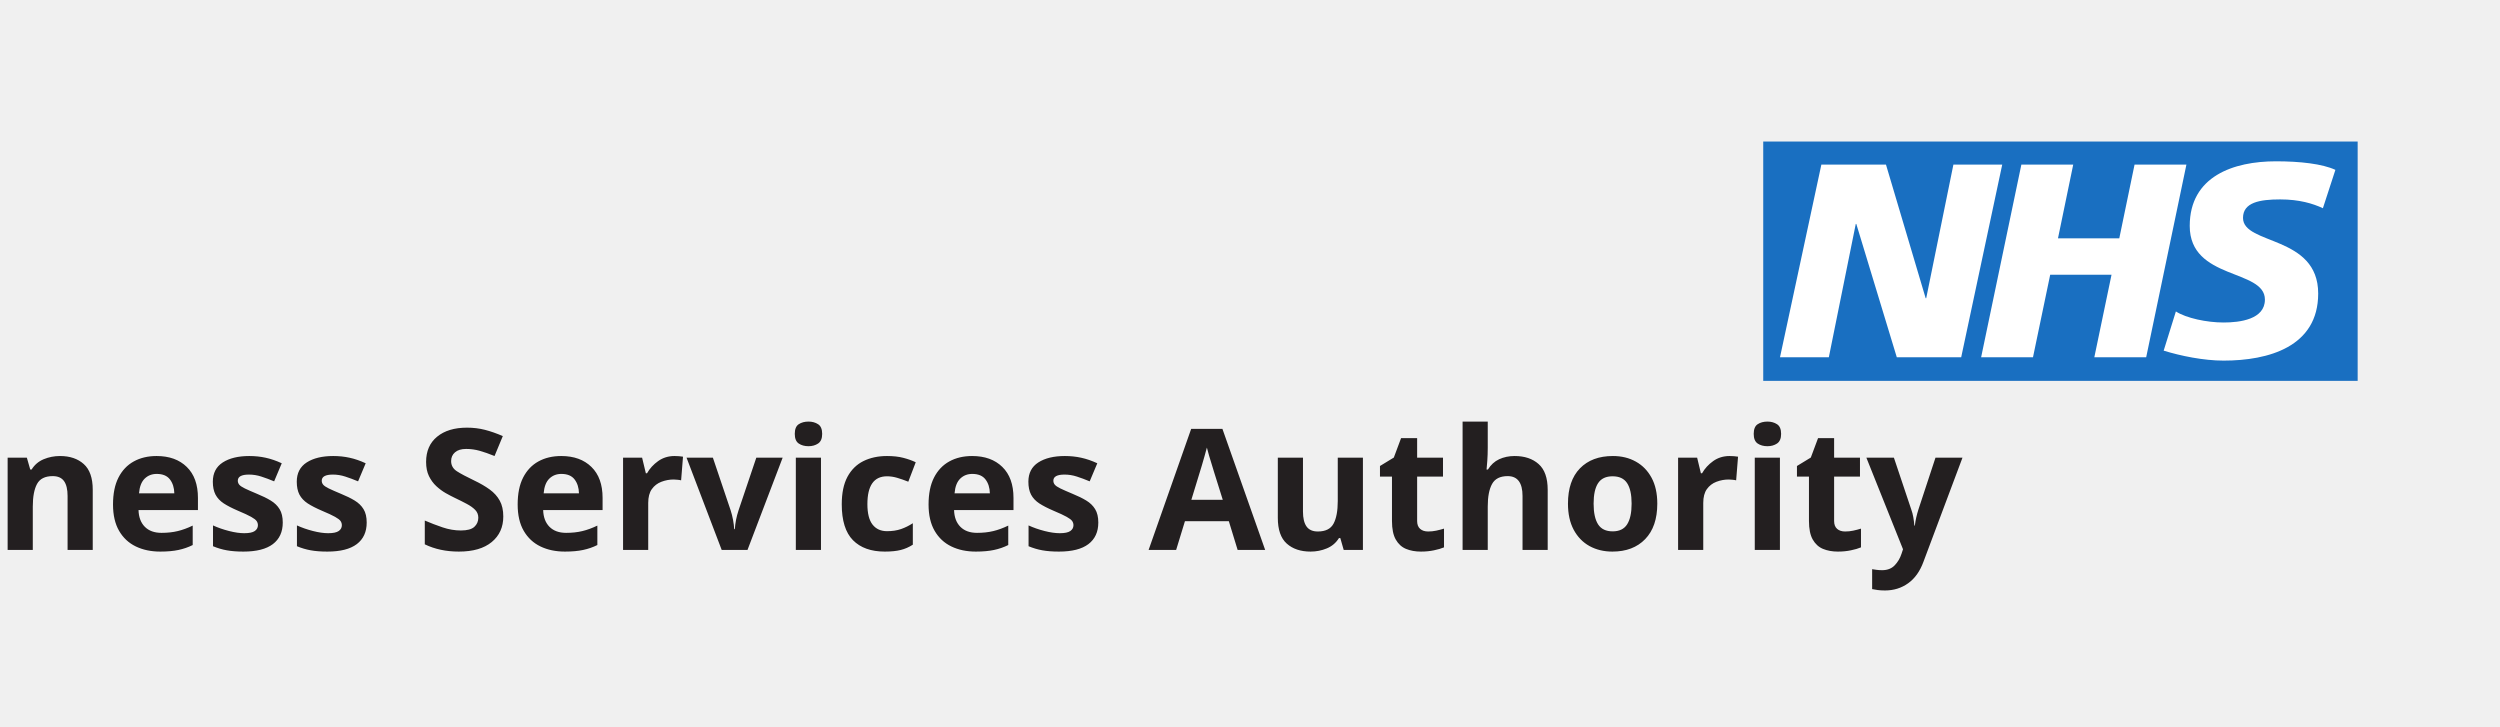
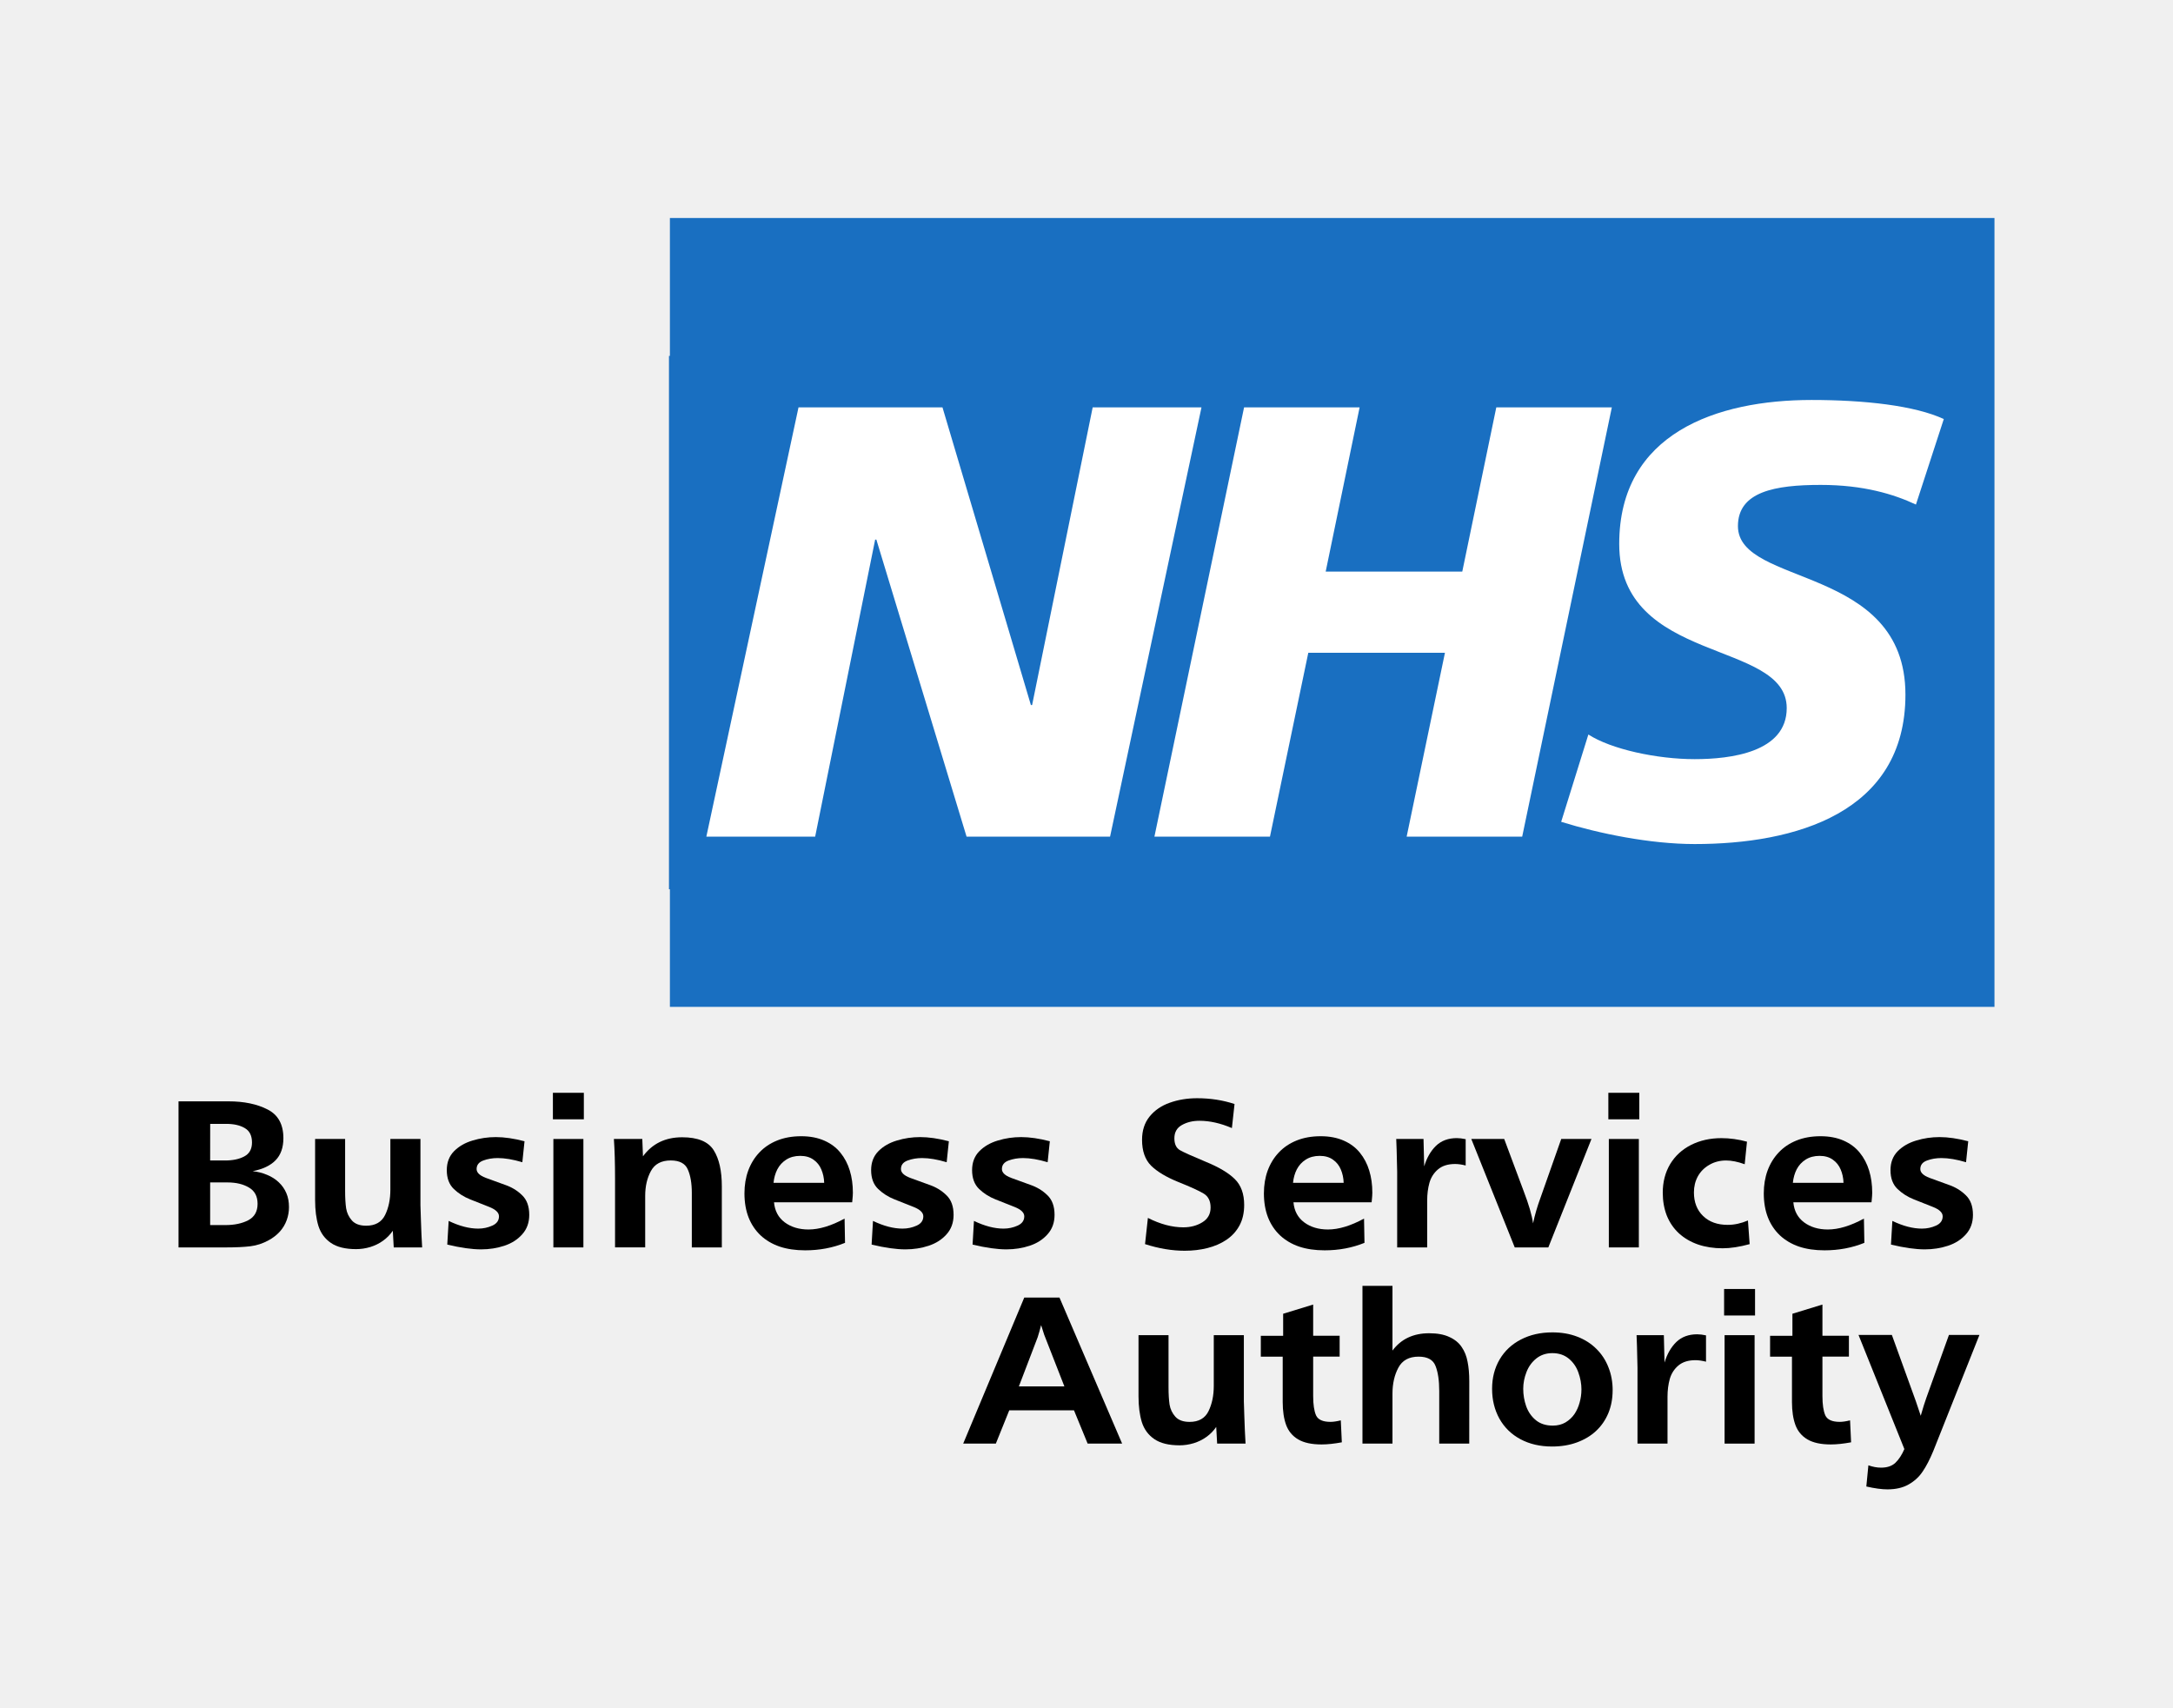
- <svg xmlns="http://www.w3.org/2000/svg" viewBox="0 0 1184.227 344.277" height="344.277" width="1184.227" xml:space="preserve" id="svg2" version="1.1">
-   <defs id="defs6" />
-   <g transform="matrix(1.333333,0,0,-1.333333,44.28404,645.5584)" id="g10">
-     <g transform="scale(0.1)" id="g12">
-       <path id="path14" style="fill:#ffffff;fill-opacity:1;fill-rule:nonzero;stroke:none" d="m 5956.56,3523.02 h 2032.78 v 786.91 H 5956.56 v -786.91" />
-       <path id="path16" style="fill:#196fc1;fill-opacity:1;fill-rule:nonzero;stroke:none" d="M 8043.88,4338.939 H 5932.07 v -850.39 h 2111.81 z m -1262.73,-82.05 -145.79,-684.48 h -228.78 l -143.83,473.63 h -1.93 l -95.69,-473.63 h -173.5 l 146.95,684.48 h 229.56 l 140.99,-474.64 h 1.94 l 96.59,474.64 z m 654.34,0 -142.93,-684.48 h -184.23 l 61.1,293.16 h -217.9 l -61.11,-293.16 h -184.24 l 142.95,684.48 h 184.23 l -54.12,-261.86 h 217.79 l 54.23,261.86 z m 529.29,-18.67 -44.41,-136.29 c -35.47,16.63 -83.78,31.31 -151.74,31.31 -72.89,0 -132.07,-10.68 -132.07,-65.69 0,-97 267.1,-60.8 267.1,-268.7 0,-189.21 -176.47,-238.3 -336.11,-238.3 -70.94,0 -152.78,16.77 -212.84,35.43 l 43.37,139.24 c 36.38,-23.57 109.41,-39.29 169.47,-39.29 57.24,0 146.82,10.83 146.82,81.41 0,109.87 -267.09,68.66 -267.09,261.74 0,176.6 155.77,229.54 306.57,229.54 84.82,0 164.59,-8.89 210.93,-30.4" />
-       <g transform="scale(10)" id="g18">
-         <text y="-288.8" x="804.388" id="text24" style="font-variant:normal;font-weight:bold;font-size:60px;font-family:Frutiger;-inkscape-font-specification:Frutiger-Bold;writing-mode:lr-tb;fill:#231f20;fill-opacity:1;fill-rule:nonzero;stroke:none" transform="scale(1,-1)">
-           <tspan style="text-align:end;text-anchor:end" y="-288.8" x="804.388" id="tspan22">Business Services Authority</tspan>
-         </text>
+ <svg xmlns="http://www.w3.org/2000/svg" width="70mm" height="55mm" viewBox="0 0 70 55" version="1.1" id="svg1381">
+   <defs id="defs1375" />
+   <g id="layer1" transform="translate(-46.1131,-92.1369)">
+     <g transform="translate(-13.88504,63.29138)" id="g1935">
+       <g id="g1259">
+         <path style="opacity:1;fill:#196fc1;fill-opacity:1;stroke:none;stroke-width:13.229;stroke-linecap:round;stroke-linejoin:round;stroke-miterlimit:2;stroke-dasharray:none;stroke-dashoffset:0;stroke-opacity:1;paint-order:normal" d="M 81.578,35.868 H 124.247 V 61.28 H 81.578 Z" id="rect1207" />
+         <path style="opacity:1;fill:#ffffff;fill-opacity:1;stroke:none;stroke-width:13.229;stroke-linecap:round;stroke-linejoin:round;stroke-miterlimit:2;stroke-dasharray:none;stroke-dashoffset:0;stroke-opacity:1;paint-order:normal" d="M 82.37,40.642 H 123.391 V 57.161 H 82.37 Z" id="rect1211" />
+         <path d="M 124.212,40.311 H 81.548 v 17.18 h 42.664 z m -25.51,1.658 -2.945,13.828 h -4.622 l -2.906,-9.569 h -0.039 l -1.933,9.569 h -3.505 l 2.969,-13.828 h 4.638 l 2.848,9.589 h 0.039 l 1.951,-9.589 z m 13.219,0 -2.888,13.828 h -3.722 l 1.234,-5.923 h -4.402 l -1.235,5.923 h -3.722 l 2.888,-13.828 h 3.722 l -1.093,5.29 h 4.4 l 1.096,-5.29 z m 10.693,0.377 -0.897,2.753 c -0.717,-0.336 -1.693,-0.633 -3.066,-0.633 -1.473,0 -2.668,0.216 -2.668,1.327 0,1.96 5.396,1.228 5.396,5.428 0,3.823 -3.565,4.814 -6.79,4.814 -1.433,0 -3.087,-0.339 -4.3,-0.716 l 0.876,-2.813 c 0.735,0.476 2.21,0.794 3.424,0.794 1.156,0 2.966,-0.219 2.966,-1.645 0,-2.22 -5.396,-1.387 -5.396,-5.288 0,-3.568 3.147,-4.637 6.194,-4.637 1.714,0 3.325,0.18 4.261,0.614" style="fill:#196fc1;fill-opacity:1;fill-rule:nonzero;stroke:none;stroke-width:0.035" id="path16" />
+       </g>
+       <g aria-label="Business Services Authority" transform="scale(1.035162,0.9660323)" style="font-style:normal;font-variant:normal;font-weight:bold;font-stretch:normal;font-size:7.304px;line-height:1.25;font-family:Frutiger;-inkscape-font-specification:'Frutiger Bold';text-align:end;letter-spacing:0px;word-spacing:0px;text-anchor:end;fill:#000000;fill-opacity:1;stroke:none;stroke-width:0.265" id="text1221">
+         <path d="m 63.516,71.456 v -4.871 h 1.555 q 0.724,0 1.216,0.271 0.492,0.267 0.492,0.956 0,0.471 -0.243,0.738 -0.239,0.264 -0.713,0.364 0.235,0.025 0.446,0.121 0.214,0.093 0.367,0.25 0.153,0.153 0.235,0.36 0.082,0.203 0.082,0.467 0,0.225 -0.071,0.435 -0.071,0.21 -0.214,0.382 -0.143,0.168 -0.342,0.285 -0.275,0.164 -0.574,0.203 -0.296,0.039 -0.76,0.039 z m 0.984,-0.745 h 0.474 q 0.421,0 0.71,-0.16 0.292,-0.164 0.292,-0.549 0,-0.374 -0.267,-0.542 -0.267,-0.171 -0.667,-0.171 h -0.542 z m 0,-2.154 h 0.467 q 0.36,0 0.596,-0.136 0.239,-0.136 0.239,-0.464 0,-0.339 -0.221,-0.478 -0.221,-0.143 -0.581,-0.143 h -0.499 z" style="font-style:normal;font-variant:normal;font-weight:bold;font-stretch:normal;font-family:Frutiger;-inkscape-font-specification:'Frutiger Bold';text-align:end;text-anchor:end;stroke-width:0.265" id="path2265" />
+         <path d="m 71.044,67.84 v 2.207 q 0.007,0.153 0.014,0.474 0.011,0.321 0.018,0.514 0.007,0.193 0.021,0.421 h -0.884 l -0.029,-0.556 q -0.125,0.196 -0.303,0.332 -0.175,0.136 -0.396,0.21 -0.221,0.071 -0.442,0.071 -0.503,0 -0.785,-0.207 -0.282,-0.207 -0.389,-0.567 -0.103,-0.36 -0.103,-0.859 v -2.04 h 0.934 v 1.74 q 0,0.339 0.032,0.574 0.036,0.232 0.182,0.407 0.146,0.171 0.442,0.171 0.424,0 0.588,-0.357 0.164,-0.36 0.164,-0.842 v -1.694 z" style="font-style:normal;font-variant:normal;font-weight:bold;font-stretch:normal;font-family:Frutiger;-inkscape-font-specification:'Frutiger Bold';text-align:end;text-anchor:end;stroke-width:0.265" id="path2267" />
+         <path d="m 71.879,71.36 0.043,-0.788 q 0.499,0.257 0.92,0.257 0.232,0 0.439,-0.1 0.207,-0.1 0.207,-0.31 0,-0.182 -0.296,-0.31 -0.296,-0.128 -0.596,-0.253 -0.296,-0.125 -0.514,-0.349 -0.218,-0.225 -0.218,-0.628 0,-0.385 0.225,-0.631 0.228,-0.246 0.578,-0.357 0.349,-0.114 0.724,-0.114 0.396,0 0.892,0.139 l -0.068,0.699 q -0.435,-0.139 -0.767,-0.139 -0.243,0 -0.449,0.082 -0.207,0.082 -0.207,0.285 0,0.175 0.282,0.292 0.285,0.114 0.596,0.232 0.314,0.114 0.535,0.346 0.225,0.228 0.225,0.656 0,0.389 -0.218,0.649 -0.214,0.26 -0.556,0.382 -0.342,0.121 -0.724,0.121 -0.435,0 -1.052,-0.16 z" style="font-style:normal;font-variant:normal;font-weight:bold;font-stretch:normal;font-family:Frutiger;-inkscape-font-specification:'Frutiger Bold';text-align:end;text-anchor:end;stroke-width:0.265" id="path2269" />
+         <path d="m 76.115,71.456 h -0.934 v -3.616 h 0.934 z m 0.014,-4.272 h -0.963 v -0.884 h 0.963 z" style="font-style:normal;font-variant:normal;font-weight:bold;font-stretch:normal;font-family:Frutiger;-inkscape-font-specification:'Frutiger Bold';text-align:end;text-anchor:end;stroke-width:0.265" id="path2271" />
+         <path d="m 77.948,67.84 0.021,0.578 q 0.435,-0.635 1.22,-0.635 0.728,0 0.981,0.432 0.253,0.428 0.253,1.205 v 2.036 h -0.934 v -1.819 q 0,-0.481 -0.125,-0.781 -0.121,-0.3 -0.531,-0.3 -0.439,0 -0.617,0.353 -0.178,0.349 -0.178,0.831 v 1.715 h -0.938 v -2.3 q 0,-0.767 -0.036,-1.316 z" style="font-style:normal;font-variant:normal;font-weight:bold;font-stretch:normal;font-family:Frutiger;-inkscape-font-specification:'Frutiger Bold';text-align:end;text-anchor:end;stroke-width:0.265" id="path2273" />
+         <path d="m 84.243,70.493 0.014,0.81 q -0.574,0.25 -1.241,0.25 -0.446,0 -0.795,-0.125 -0.346,-0.128 -0.592,-0.374 -0.246,-0.25 -0.374,-0.599 -0.128,-0.353 -0.128,-0.802 0,-0.414 0.118,-0.76 0.121,-0.349 0.346,-0.603 0.225,-0.257 0.553,-0.399 0.332,-0.143 0.749,-0.143 0.407,0 0.717,0.146 0.31,0.146 0.503,0.403 0.196,0.257 0.292,0.596 0.096,0.335 0.096,0.738 0,0.071 -0.004,0.107 -0.004,0.036 -0.007,0.089 -0.004,0.053 -0.011,0.125 h -2.432 q 0.036,0.428 0.332,0.667 0.3,0.239 0.742,0.239 0.499,0 1.123,-0.364 z m -0.635,-1.191 q -0.007,-0.243 -0.089,-0.446 -0.078,-0.203 -0.246,-0.328 -0.164,-0.125 -0.41,-0.125 -0.253,0 -0.435,0.125 -0.178,0.121 -0.278,0.325 -0.096,0.203 -0.118,0.449 z" style="font-style:normal;font-variant:normal;font-weight:bold;font-stretch:normal;font-family:Frutiger;-inkscape-font-specification:'Frutiger Bold';text-align:end;text-anchor:end;stroke-width:0.265" id="path2275" />
+         <path d="m 85.084,71.36 0.043,-0.788 q 0.499,0.257 0.92,0.257 0.232,0 0.439,-0.1 0.207,-0.1 0.207,-0.31 0,-0.182 -0.296,-0.31 -0.296,-0.128 -0.596,-0.253 -0.296,-0.125 -0.514,-0.349 -0.218,-0.225 -0.218,-0.628 0,-0.385 0.225,-0.631 0.228,-0.246 0.578,-0.357 0.349,-0.114 0.724,-0.114 0.396,0 0.892,0.139 l -0.068,0.699 q -0.435,-0.139 -0.767,-0.139 -0.243,0 -0.449,0.082 -0.207,0.082 -0.207,0.285 0,0.175 0.282,0.292 0.285,0.114 0.596,0.232 0.314,0.114 0.535,0.346 0.225,0.228 0.225,0.656 0,0.389 -0.218,0.649 -0.214,0.26 -0.556,0.382 -0.342,0.121 -0.724,0.121 -0.435,0 -1.052,-0.16 z" style="font-style:normal;font-variant:normal;font-weight:bold;font-stretch:normal;font-family:Frutiger;-inkscape-font-specification:'Frutiger Bold';text-align:end;text-anchor:end;stroke-width:0.265" id="path2277" />
+         <path d="m 88.226,71.36 0.043,-0.788 q 0.499,0.257 0.92,0.257 0.232,0 0.439,-0.1 0.207,-0.1 0.207,-0.31 0,-0.182 -0.296,-0.31 -0.296,-0.128 -0.596,-0.253 -0.296,-0.125 -0.514,-0.349 -0.218,-0.225 -0.218,-0.628 0,-0.385 0.225,-0.631 0.228,-0.246 0.578,-0.357 0.349,-0.114 0.724,-0.114 0.396,0 0.892,0.139 l -0.068,0.699 q -0.435,-0.139 -0.767,-0.139 -0.243,0 -0.449,0.082 -0.207,0.082 -0.207,0.285 0,0.175 0.282,0.292 0.285,0.114 0.596,0.232 0.314,0.114 0.535,0.346 0.225,0.228 0.225,0.656 0,0.389 -0.218,0.649 -0.214,0.26 -0.556,0.382 -0.342,0.121 -0.724,0.121 -0.435,0 -1.052,-0.16 z" style="font-style:normal;font-variant:normal;font-weight:bold;font-stretch:normal;font-family:Frutiger;-inkscape-font-specification:'Frutiger Bold';text-align:end;text-anchor:end;stroke-width:0.265" id="path2279" />
+         <path d="m 93.593,71.346 0.089,-0.874 q 0.578,0.314 1.102,0.314 0.339,0 0.592,-0.168 0.257,-0.168 0.257,-0.492 0,-0.328 -0.218,-0.467 -0.214,-0.139 -0.781,-0.382 -0.567,-0.246 -0.852,-0.546 -0.282,-0.303 -0.282,-0.863 0,-0.467 0.235,-0.777 0.239,-0.314 0.628,-0.46 0.392,-0.15 0.852,-0.15 0.617,0 1.163,0.193 l -0.082,0.802 q -0.531,-0.243 -1.009,-0.243 -0.314,0 -0.549,0.143 -0.232,0.139 -0.232,0.442 0,0.289 0.175,0.396 0.175,0.107 0.792,0.382 0.621,0.271 0.913,0.581 0.292,0.307 0.292,0.863 0,0.396 -0.146,0.685 -0.146,0.289 -0.407,0.478 -0.257,0.185 -0.592,0.275 -0.332,0.089 -0.706,0.089 -0.592,0 -1.234,-0.221 z" style="font-style:normal;font-variant:normal;font-weight:bold;font-stretch:normal;font-family:Frutiger;-inkscape-font-specification:'Frutiger Bold';text-align:end;text-anchor:end;stroke-width:0.265" id="path2281" />
+         <path d="m 100.408,70.493 0.014,0.81 q -0.574,0.25 -1.241,0.25 -0.446,0 -0.795,-0.125 -0.346,-0.128 -0.592,-0.374 -0.246,-0.25 -0.374,-0.599 -0.128,-0.353 -0.128,-0.802 0,-0.414 0.118,-0.76 0.121,-0.349 0.346,-0.603 0.225,-0.257 0.553,-0.399 0.332,-0.143 0.749,-0.143 0.407,0 0.717,0.146 0.31,0.146 0.503,0.403 0.196,0.257 0.292,0.596 0.096,0.335 0.096,0.738 0,0.071 -0.004,0.107 -0.004,0.036 -0.007,0.089 -0.004,0.053 -0.011,0.125 h -2.432 q 0.036,0.428 0.332,0.667 0.3,0.239 0.742,0.239 0.499,0 1.123,-0.364 z M 99.774,69.302 q -0.007,-0.243 -0.089,-0.446 -0.078,-0.203 -0.246,-0.328 -0.164,-0.125 -0.41,-0.125 -0.253,0 -0.435,0.125 -0.178,0.121 -0.278,0.325 -0.096,0.203 -0.118,0.449 z" style="font-style:normal;font-variant:normal;font-weight:bold;font-stretch:normal;font-family:Frutiger;-inkscape-font-specification:'Frutiger Bold';text-align:end;text-anchor:end;stroke-width:0.265" id="path2283" />
+         <path d="m 102.373,71.456 h -0.934 v -2.528 q -0.018,-0.902 -0.029,-1.088 h 0.849 l 0.021,0.913 q 0.121,-0.428 0.367,-0.685 0.25,-0.257 0.649,-0.257 0.121,0 0.275,0.036 v 0.877 q -0.185,-0.05 -0.328,-0.05 -0.332,0 -0.528,0.175 -0.196,0.175 -0.271,0.449 -0.071,0.271 -0.071,0.596 v 0.071 z" style="font-style:normal;font-variant:normal;font-weight:bold;font-stretch:normal;font-family:Frutiger;-inkscape-font-specification:'Frutiger Bold';text-align:end;text-anchor:end;stroke-width:0.265" id="path2285" />
+         <path d="m 106.143,71.456 h -1.045 l -1.352,-3.616 h 1.024 l 0.606,1.74 q 0.239,0.667 0.292,1.073 0.086,-0.432 0.228,-0.842 l 0.649,-1.972 h 0.941 z" style="font-style:normal;font-variant:normal;font-weight:bold;font-stretch:normal;font-family:Frutiger;-inkscape-font-specification:'Frutiger Bold';text-align:end;text-anchor:end;stroke-width:0.265" id="path2287" />
+         <path d="m 108.96,71.456 h -0.934 v -3.616 h 0.934 z m 0.014,-4.272 h -0.963 v -0.884 h 0.963 z" style="font-style:normal;font-variant:normal;font-weight:bold;font-stretch:normal;font-family:Frutiger;-inkscape-font-specification:'Frutiger Bold';text-align:end;text-anchor:end;stroke-width:0.265" id="path2289" />
+         <path d="m 112.355,70.558 0.053,0.788 q -0.471,0.139 -0.842,0.139 -0.414,0 -0.76,-0.125 -0.346,-0.128 -0.596,-0.371 -0.246,-0.243 -0.378,-0.588 -0.128,-0.349 -0.128,-0.77 0,-0.535 0.228,-0.949 0.232,-0.414 0.649,-0.642 0.421,-0.228 0.949,-0.228 0.392,0 0.795,0.118 l -0.071,0.752 q -0.321,-0.125 -0.578,-0.125 -0.292,0 -0.524,0.146 -0.232,0.143 -0.357,0.385 -0.121,0.239 -0.121,0.535 0,0.489 0.285,0.785 0.285,0.296 0.767,0.296 0.307,0 0.628,-0.146 z" style="font-style:normal;font-variant:normal;font-weight:bold;font-stretch:normal;font-family:Frutiger;-inkscape-font-specification:'Frutiger Bold';text-align:end;text-anchor:end;stroke-width:0.265" id="path2291" />
+         <path d="m 115.964,70.493 0.014,0.81 q -0.574,0.25 -1.241,0.25 -0.446,0 -0.795,-0.125 -0.346,-0.128 -0.592,-0.374 -0.246,-0.25 -0.374,-0.599 -0.128,-0.353 -0.128,-0.802 0,-0.414 0.118,-0.76 0.121,-0.349 0.346,-0.603 0.225,-0.257 0.553,-0.399 0.332,-0.143 0.749,-0.143 0.407,0 0.717,0.146 0.31,0.146 0.503,0.403 0.196,0.257 0.292,0.596 0.096,0.335 0.096,0.738 0,0.071 -0.004,0.107 -0.004,0.036 -0.007,0.089 -0.004,0.053 -0.011,0.125 h -2.432 q 0.036,0.428 0.332,0.667 0.3,0.239 0.742,0.239 0.499,0 1.123,-0.364 z m -0.635,-1.191 q -0.007,-0.243 -0.089,-0.446 -0.079,-0.203 -0.246,-0.328 -0.164,-0.125 -0.41,-0.125 -0.253,0 -0.435,0.125 -0.178,0.121 -0.278,0.325 -0.096,0.203 -0.118,0.449 z" style="font-style:normal;font-variant:normal;font-weight:bold;font-stretch:normal;font-family:Frutiger;-inkscape-font-specification:'Frutiger Bold';text-align:end;text-anchor:end;stroke-width:0.265" id="path2293" />
+         <path d="m 116.806,71.36 0.043,-0.788 q 0.499,0.257 0.92,0.257 0.232,0 0.439,-0.1 0.207,-0.1 0.207,-0.31 0,-0.182 -0.296,-0.31 -0.296,-0.128 -0.596,-0.253 -0.296,-0.125 -0.514,-0.349 -0.218,-0.225 -0.218,-0.628 0,-0.385 0.225,-0.631 0.228,-0.246 0.578,-0.357 0.349,-0.114 0.724,-0.114 0.396,0 0.892,0.139 l -0.068,0.699 q -0.435,-0.139 -0.767,-0.139 -0.243,0 -0.449,0.082 -0.207,0.082 -0.207,0.285 0,0.175 0.282,0.292 0.285,0.114 0.596,0.232 0.314,0.114 0.535,0.346 0.225,0.228 0.225,0.656 0,0.389 -0.218,0.649 -0.214,0.26 -0.556,0.382 -0.342,0.121 -0.724,0.121 -0.435,0 -1.052,-0.16 z" style="font-style:normal;font-variant:normal;font-weight:bold;font-stretch:normal;font-family:Frutiger;-inkscape-font-specification:'Frutiger Bold';text-align:end;text-anchor:end;stroke-width:0.265" id="path2295" />
+         <path d="M 92.88,77.998 H 91.807 L 91.382,76.889 h -2.015 l -0.417,1.109 h -1.016 l 1.901,-4.871 h 1.095 z m -1.797,-1.908 -0.628,-1.722 q -0.021,-0.057 -0.096,-0.321 -0.029,0.111 -0.057,0.225 -0.029,0.111 -0.05,0.178 l -0.585,1.64 z" style="font-style:normal;font-variant:normal;font-weight:bold;font-stretch:normal;font-family:Frutiger;-inkscape-font-specification:'Frutiger Bold';text-align:end;text-anchor:end;stroke-width:0.265" id="path2297" />
+         <path d="m 96.668,74.382 v 2.207 q 0.007,0.153 0.014,0.474 0.011,0.321 0.018,0.514 0.007,0.193 0.021,0.421 h -0.884 l -0.029,-0.556 q -0.125,0.196 -0.303,0.332 -0.175,0.136 -0.396,0.21 -0.221,0.071 -0.442,0.071 -0.503,0 -0.785,-0.207 -0.282,-0.207 -0.389,-0.567 -0.103,-0.36 -0.103,-0.859 v -2.04 h 0.934 v 1.74 q 0,0.339 0.032,0.574 0.036,0.232 0.182,0.407 0.146,0.171 0.442,0.171 0.424,0 0.588,-0.357 0.164,-0.36 0.164,-0.842 v -1.694 z" style="font-style:normal;font-variant:normal;font-weight:bold;font-stretch:normal;font-family:Frutiger;-inkscape-font-specification:'Frutiger Bold';text-align:end;text-anchor:end;stroke-width:0.265" id="path2299" />
+         <path d="m 99.685,77.224 0.032,0.731 q -0.357,0.071 -0.631,0.071 -0.46,0 -0.728,-0.168 -0.267,-0.171 -0.374,-0.481 -0.107,-0.314 -0.107,-0.767 v -1.512 h -0.681 v -0.695 h 0.695 v -0.735 l 0.934,-0.307 v 1.041 h 0.824 v 0.695 h -0.824 v 1.316 q 0,0.421 0.089,0.642 0.093,0.218 0.449,0.218 0.132,0 0.321,-0.05 z" style="font-style:normal;font-variant:normal;font-weight:bold;font-stretch:normal;font-family:Frutiger;-inkscape-font-specification:'Frutiger Bold';text-align:end;text-anchor:end;stroke-width:0.265" id="path2301" />
+         <path d="m 103.682,77.998 h -0.934 v -1.755 q 0,-0.521 -0.114,-0.831 -0.111,-0.314 -0.528,-0.314 -0.449,0 -0.631,0.371 -0.182,0.367 -0.182,0.863 v 0.182 1.484 h -0.934 v -5.26 h 0.934 v 2.158 q 0.203,-0.292 0.489,-0.435 0.285,-0.143 0.653,-0.143 0.382,0 0.628,0.125 0.25,0.121 0.382,0.332 0.136,0.21 0.185,0.492 0.053,0.278 0.053,0.656 z" style="font-style:normal;font-variant:normal;font-weight:bold;font-stretch:normal;font-family:Frutiger;-inkscape-font-specification:'Frutiger Bold';text-align:end;text-anchor:end;stroke-width:0.265" id="path2303" />
+         <path d="m 108.144,76.222 q 0,0.417 -0.136,0.767 -0.136,0.346 -0.385,0.592 -0.246,0.243 -0.592,0.378 -0.346,0.136 -0.77,0.136 -0.56,0 -0.984,-0.243 -0.424,-0.243 -0.656,-0.685 -0.228,-0.442 -0.228,-0.995 0,-0.553 0.235,-0.981 0.235,-0.428 0.66,-0.663 0.428,-0.239 0.981,-0.239 0.428,0 0.774,0.143 0.349,0.143 0.596,0.407 0.246,0.26 0.374,0.613 0.132,0.353 0.132,0.77 z m -0.97,-0.021 q 0,-0.292 -0.096,-0.574 -0.093,-0.282 -0.3,-0.464 -0.207,-0.182 -0.51,-0.182 -0.289,0 -0.499,0.178 -0.207,0.178 -0.307,0.456 -0.1,0.275 -0.1,0.556 0,0.303 0.093,0.585 0.096,0.282 0.303,0.464 0.207,0.178 0.524,0.178 0.225,0 0.396,-0.107 0.171,-0.111 0.278,-0.278 0.107,-0.171 0.16,-0.382 0.057,-0.214 0.057,-0.432 z" style="font-style:normal;font-variant:normal;font-weight:bold;font-stretch:normal;font-family:Frutiger;-inkscape-font-specification:'Frutiger Bold';text-align:end;text-anchor:end;stroke-width:0.265" id="path2305" />
+         <path d="m 109.852,77.998 h -0.934 v -2.528 q -0.018,-0.902 -0.029,-1.088 h 0.849 l 0.021,0.913 q 0.121,-0.428 0.367,-0.685 0.25,-0.257 0.649,-0.257 0.121,0 0.275,0.036 v 0.877 q -0.185,-0.05 -0.328,-0.05 -0.332,0 -0.528,0.175 -0.196,0.175 -0.271,0.449 -0.071,0.271 -0.071,0.596 v 0.071 z" style="font-style:normal;font-variant:normal;font-weight:bold;font-stretch:normal;font-family:Frutiger;-inkscape-font-specification:'Frutiger Bold';text-align:end;text-anchor:end;stroke-width:0.265" id="path2307" />
+         <path d="m 112.562,77.998 h -0.934 v -3.616 h 0.934 z m 0.014,-4.272 h -0.963 v -0.884 h 0.963 z" style="font-style:normal;font-variant:normal;font-weight:bold;font-stretch:normal;font-family:Frutiger;-inkscape-font-specification:'Frutiger Bold';text-align:end;text-anchor:end;stroke-width:0.265" id="path2309" />
+         <path d="m 115.533,77.224 0.032,0.731 q -0.357,0.071 -0.631,0.071 -0.46,0 -0.728,-0.168 -0.267,-0.171 -0.374,-0.481 -0.107,-0.314 -0.107,-0.767 v -1.512 h -0.681 v -0.695 h 0.695 v -0.735 l 0.934,-0.307 v 1.041 h 0.824 v 0.695 h -0.824 v 1.316 q 0,0.421 0.089,0.642 0.093,0.218 0.449,0.218 0.132,0 0.321,-0.05 z" style="font-style:normal;font-variant:normal;font-weight:bold;font-stretch:normal;font-family:Frutiger;-inkscape-font-specification:'Frutiger Bold';text-align:end;text-anchor:end;stroke-width:0.265" id="path2311" />
+         <path d="m 116.039,79.428 0.064,-0.706 q 0.207,0.078 0.396,0.078 0.285,0 0.446,-0.164 0.16,-0.164 0.278,-0.456 l -1.427,-3.805 h 1.038 l 0.745,2.207 q 0.025,0.078 0.064,0.203 0.039,0.121 0.089,0.285 0.053,-0.193 0.096,-0.346 0.046,-0.157 0.079,-0.253 l 0.703,-2.097 h 0.949 l -1.437,3.873 q -0.164,0.424 -0.332,0.685 -0.164,0.264 -0.435,0.428 -0.267,0.164 -0.66,0.164 -0.264,0 -0.656,-0.096 z" style="font-style:normal;font-variant:normal;font-weight:bold;font-stretch:normal;font-family:Frutiger;-inkscape-font-specification:'Frutiger Bold';text-align:end;text-anchor:end;stroke-width:0.265" id="path2313" />
      </g>
    </g>
  </g>
</svg>
